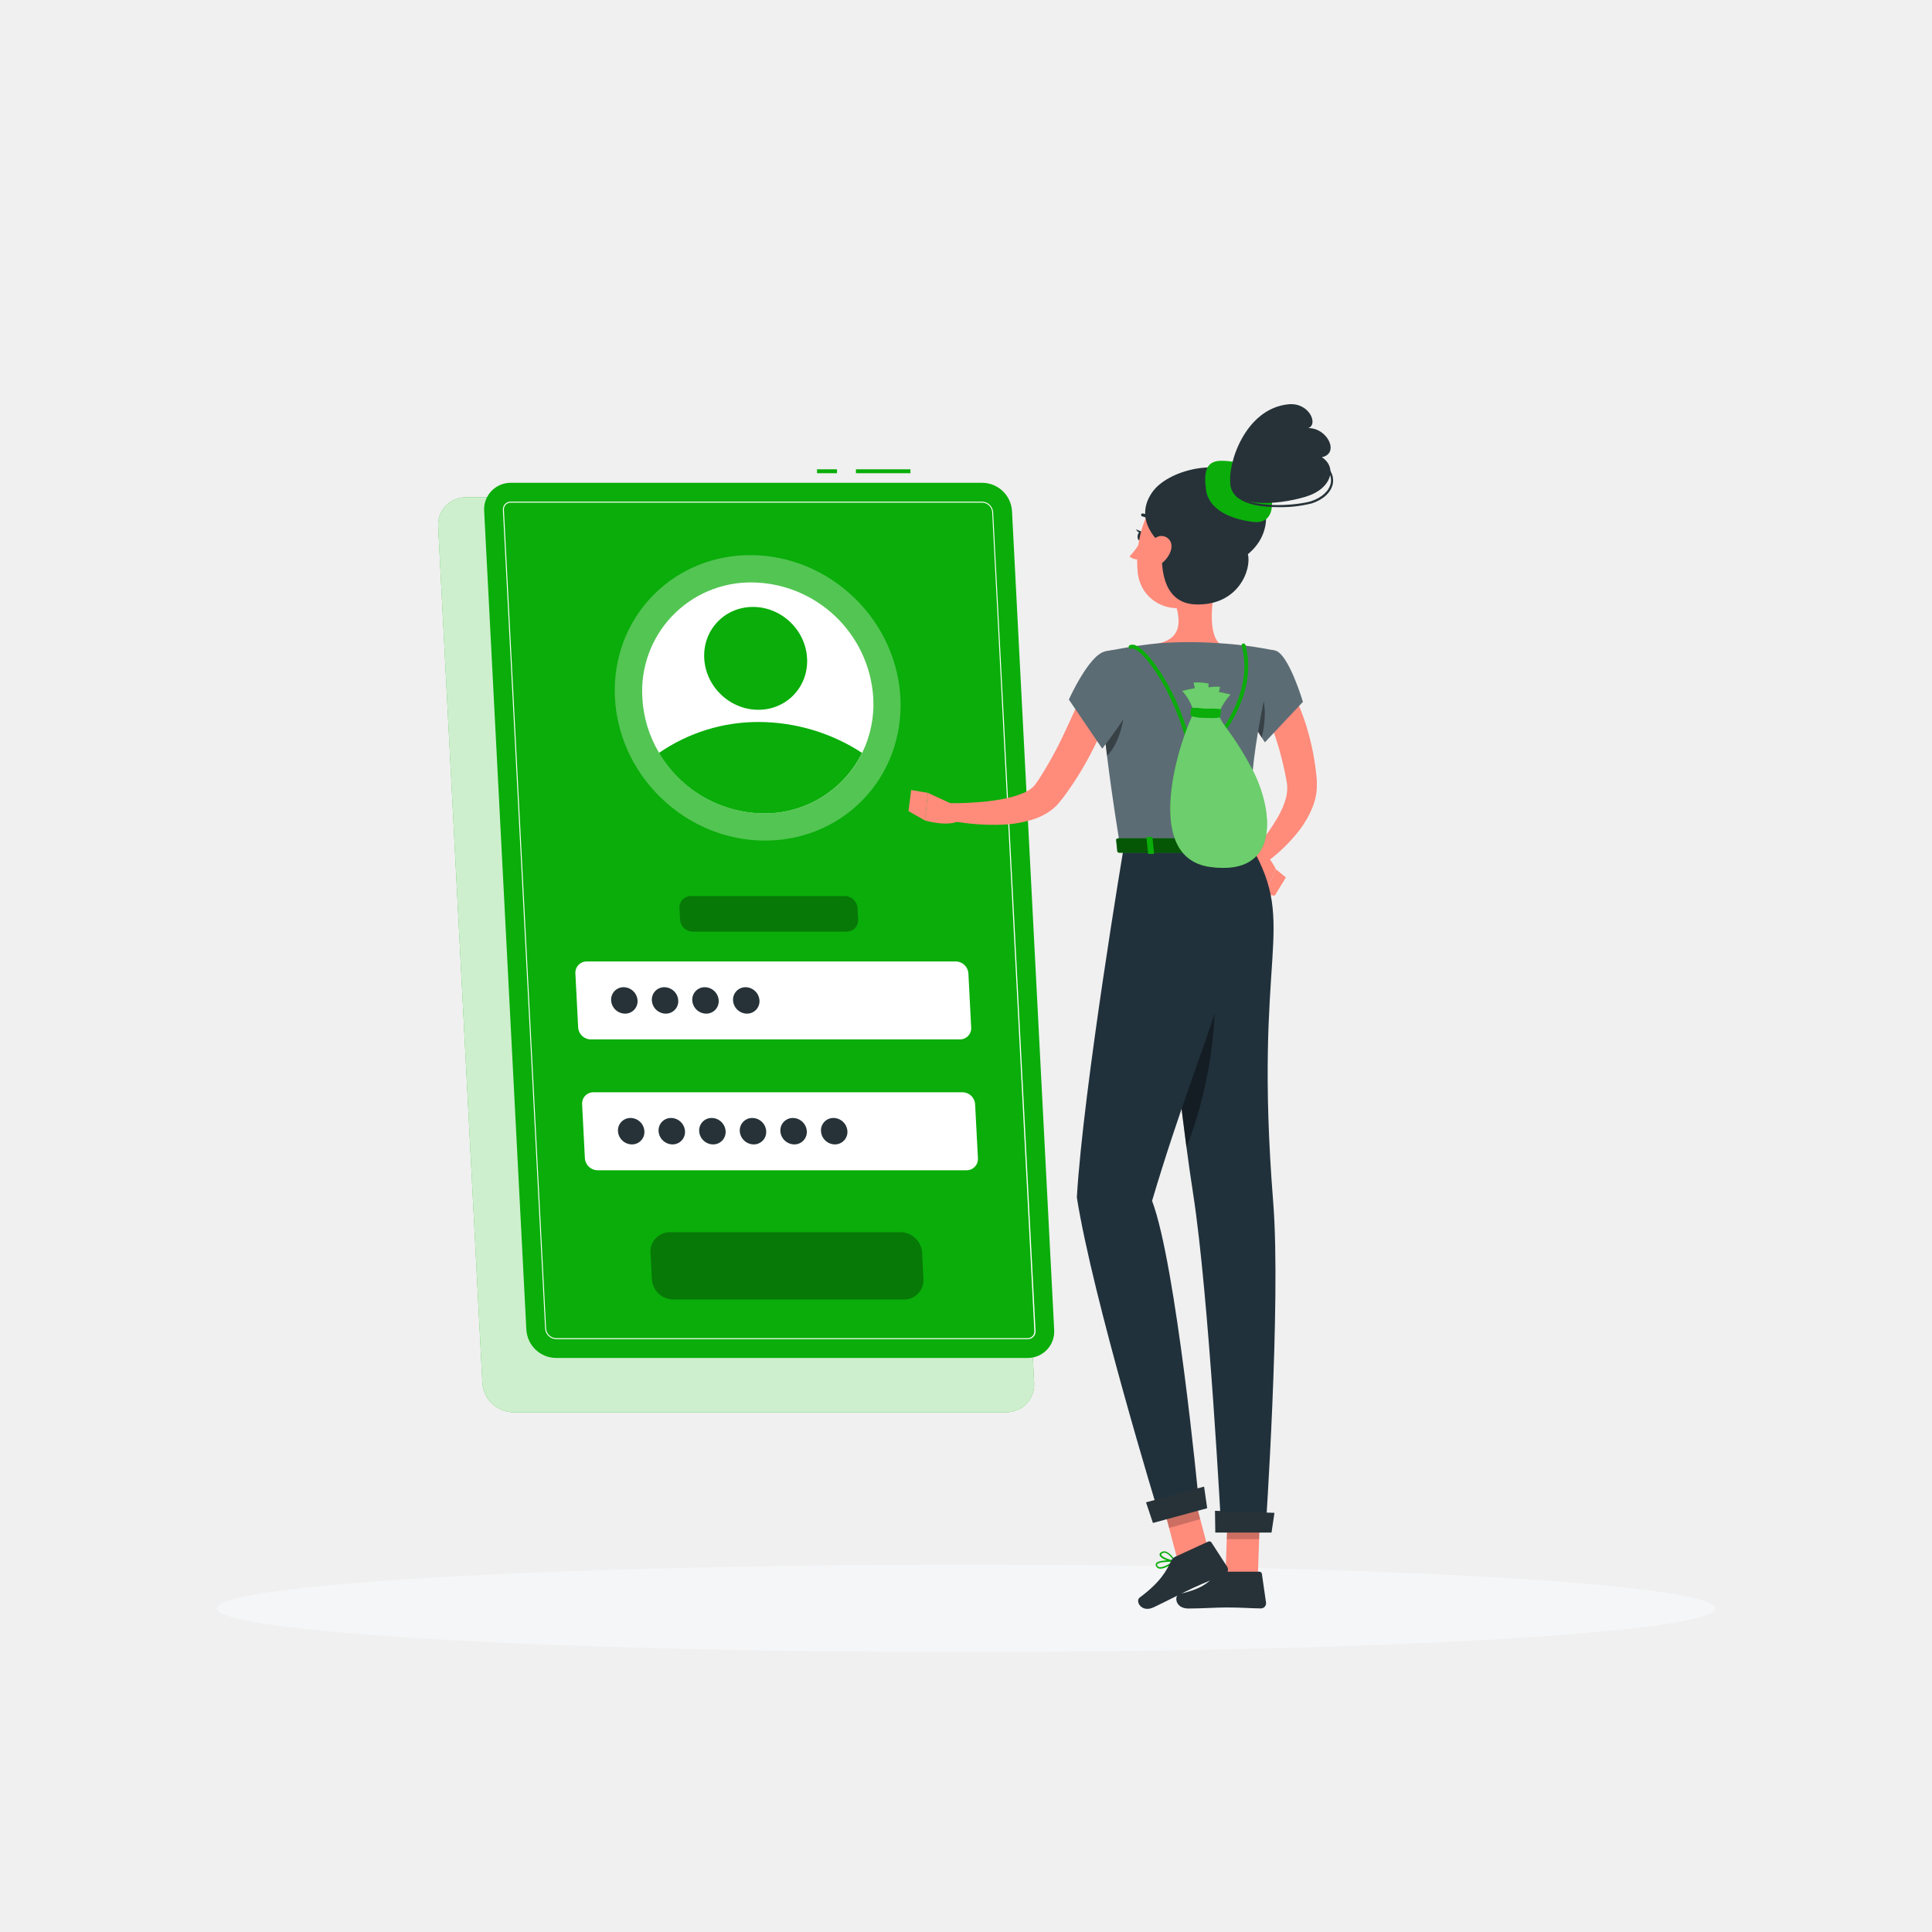
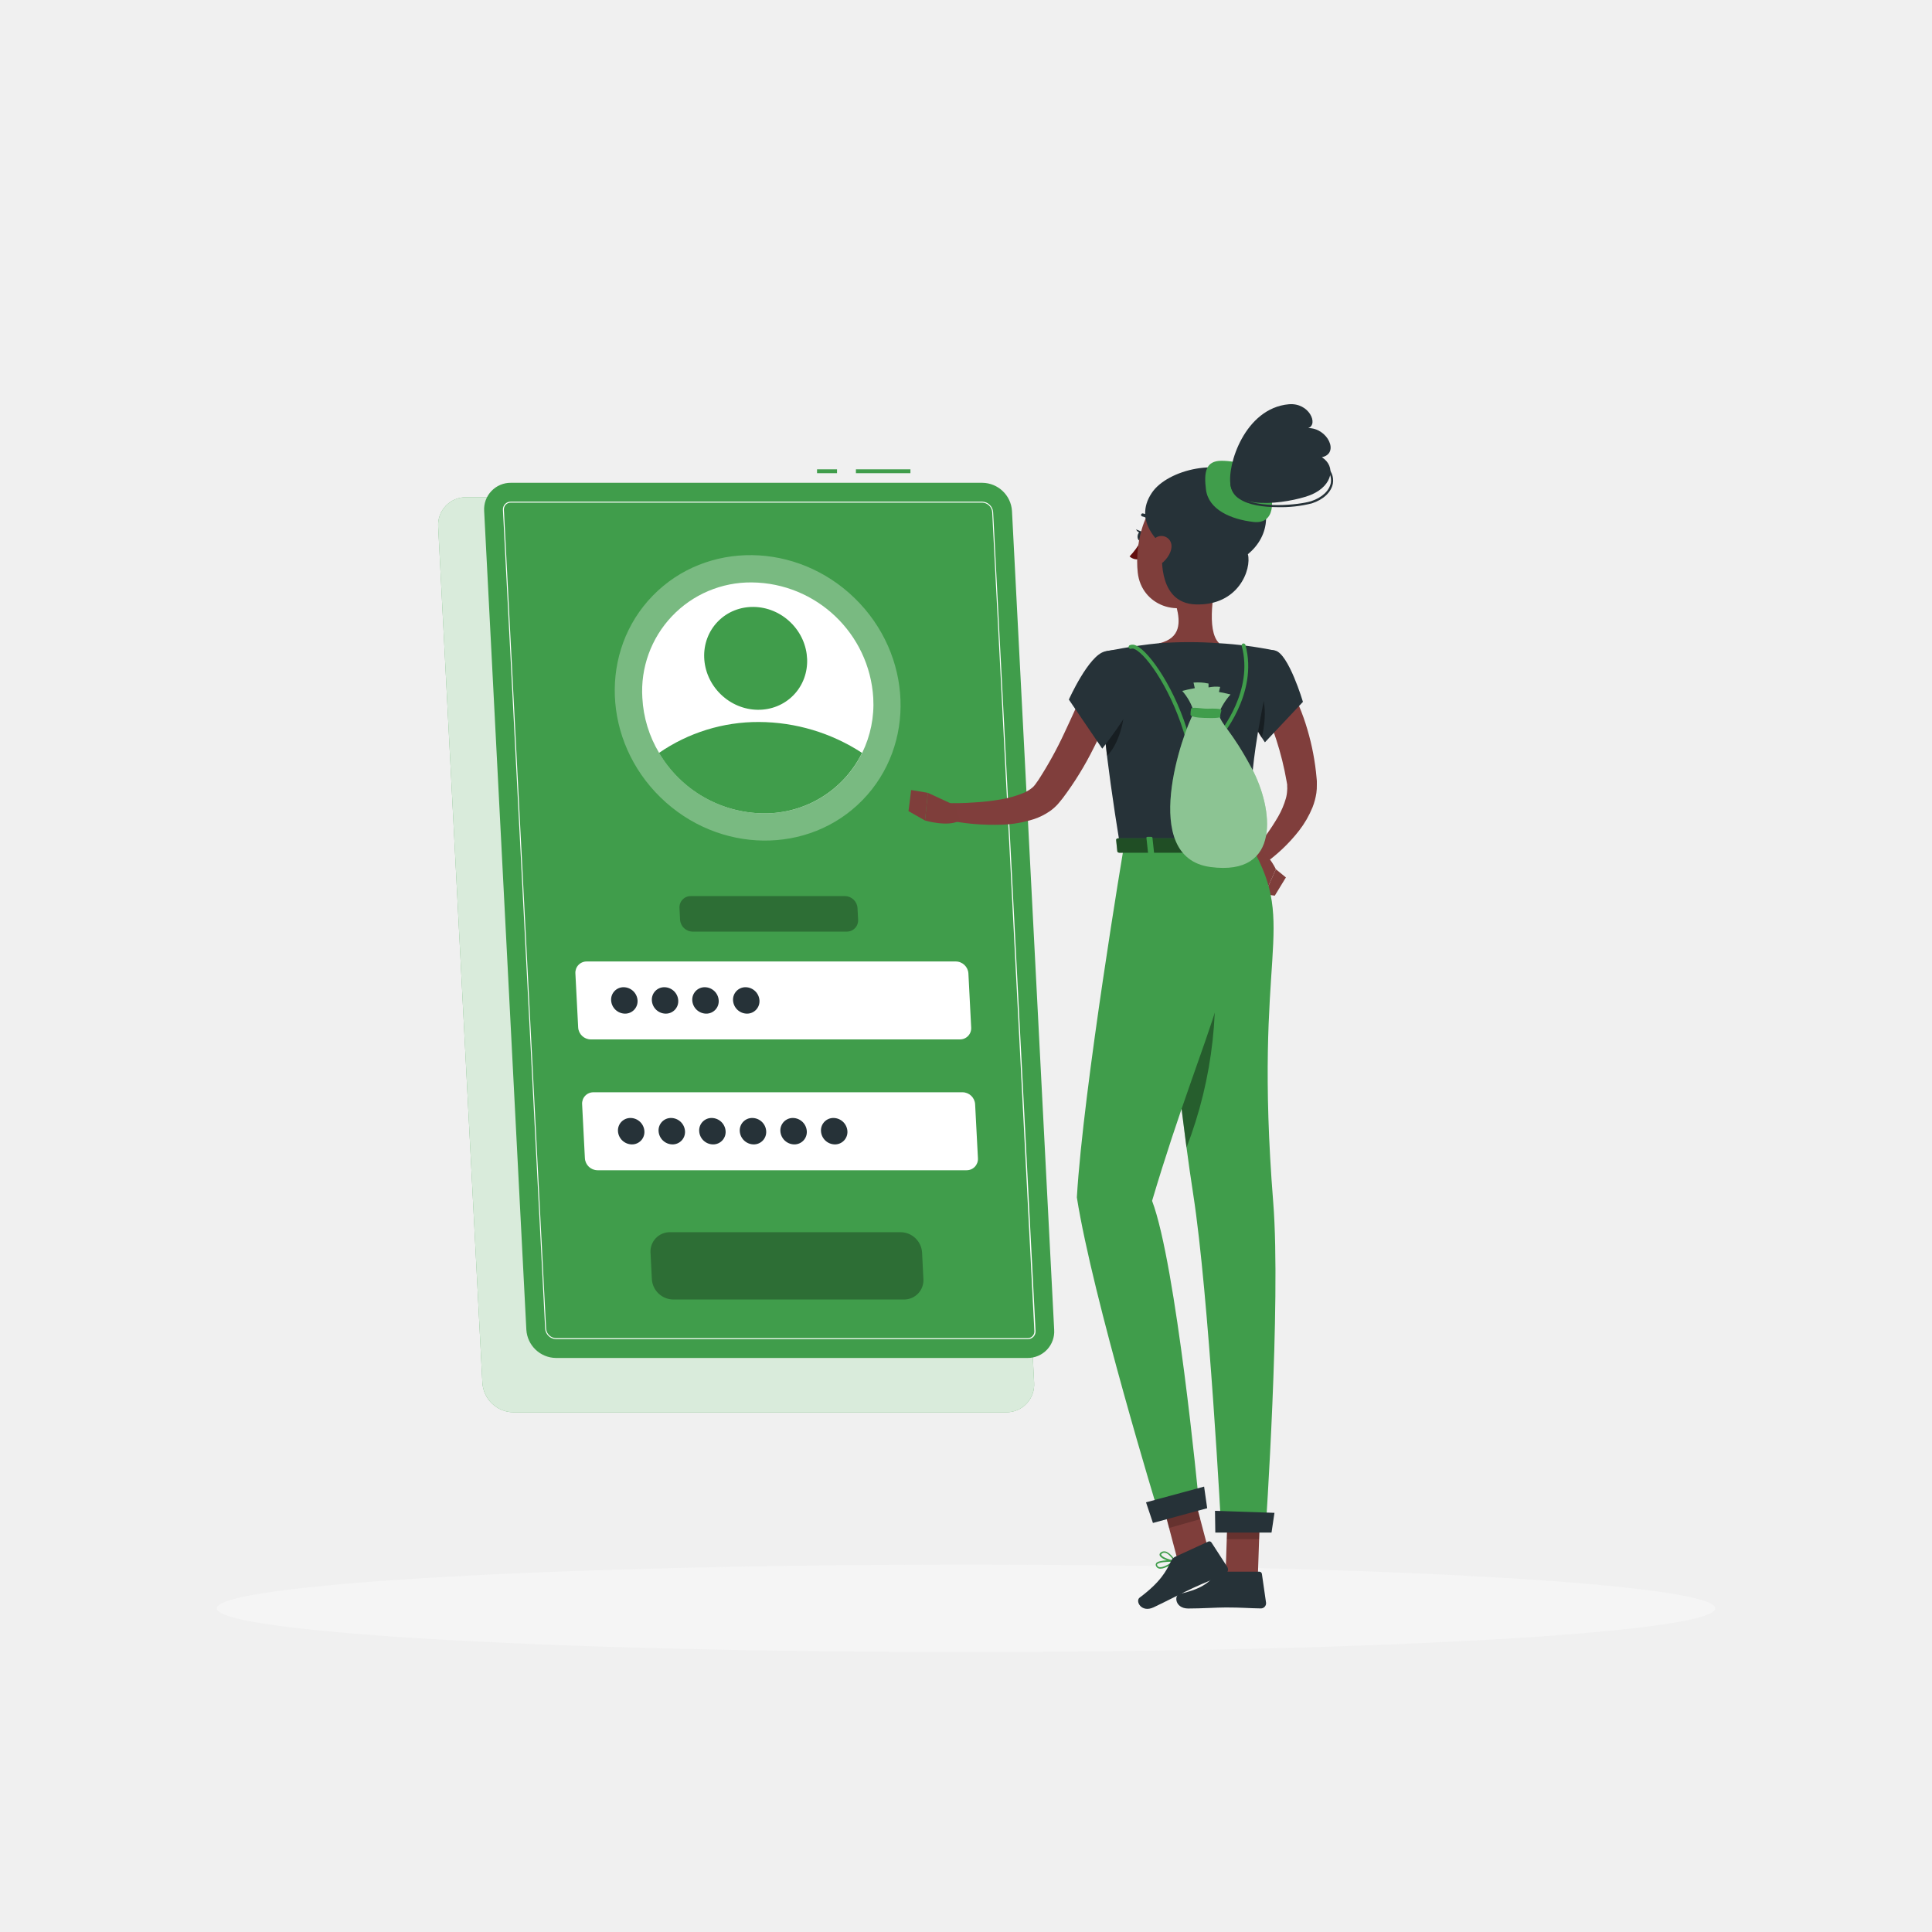
- <svg xmlns="http://www.w3.org/2000/svg" width="394" height="394" fill="none">
-   <path d="M197 336.917c84.381 0 152.785-3.993 152.785-8.92 0-4.926-68.404-8.92-152.785-8.92s-152.785 3.994-152.785 8.92c0 4.927 68.404 8.92 152.785 8.92z" fill="#F4F6F8" />
-   <path d="M205.203 288.014H104.678a6.406 6.406 0 01-6.304-6.02l-9.015-174.582a5.645 5.645 0 011.54-4.252 5.657 5.657 0 014.165-1.76H195.59a6.398 6.398 0 016.304 6.012l8.999 174.582a5.647 5.647 0 01-1.535 4.248 5.65 5.65 0 01-4.155 1.772z" fill="#0AAD0A" />
-   <path opacity=".8" d="M205.203 288.014H104.678a6.406 6.406 0 01-6.304-6.02l-9.015-174.582a5.645 5.645 0 011.54-4.252 5.657 5.657 0 014.165-1.76H195.59a6.398 6.398 0 016.304 6.012l8.999 174.582a5.647 5.647 0 01-1.535 4.248 5.65 5.65 0 01-4.155 1.772z" fill="#fff" />
-   <path d="M185.669 95.71h-11.118v.789h11.118v-.788zm-14.974 0h-4.074v.789h4.074v-.788zm38.836 181.225h-96.136a6.12 6.12 0 01-6.052-5.745l-8.605-166.977a5.404 5.404 0 015.461-5.752h96.136a6.12 6.12 0 016.044 5.752l8.604 166.977a5.404 5.404 0 01-1.471 4.064 5.398 5.398 0 01-3.981 1.681z" fill="#0AAD0A" />
-   <path d="M209.528 273.097h-96.136a2.3 2.3 0 01-2.215-2.112l-8.612-166.969a1.57 1.57 0 011.623-1.71h96.136a2.302 2.302 0 012.206 2.112l8.653 166.969a1.573 1.573 0 01-1.616 1.71h-.039zm-105.34-170.594a1.405 1.405 0 00-1.056.426 1.446 1.446 0 00-.37 1.079l8.605 166.969a2.102 2.102 0 002.017 1.923h96.136a1.373 1.373 0 001.048-.425 1.392 1.392 0 00.37-1.08l-8.597-166.969a2.092 2.092 0 00-2.009-1.923h-96.144z" fill="#fff" />
-   <path opacity=".3" d="M175.904 163.16c10.935-11.221 10.223-29.649-1.59-41.16-11.813-11.512-30.253-11.747-41.187-.527-10.935 11.221-10.223 29.649 1.59 41.16 11.813 11.512 30.253 11.747 41.187.527z" fill="#fff" />
-   <path d="M178.089 142.321a22.622 22.622 0 01-2.261 11.221 22.119 22.119 0 01-20.071 12.332 25.017 25.017 0 01-21.339-12.332 24.256 24.256 0 01-3.42-11.221 22.129 22.129 0 016.03-16.645 22.142 22.142 0 0116.302-6.901 25.066 25.066 0 0124.759 23.546z" fill="#fff" />
-   <path d="M175.804 153.542a22.124 22.124 0 01-20.07 12.332 25.024 25.024 0 01-21.339-12.332 35.579 35.579 0 0120.377-6.304 38.719 38.719 0 0121.032 6.304zm-13.991-11.769c3.939-4.042 3.681-10.683-.576-14.832-4.258-4.149-10.903-4.235-14.842-.193-3.94 4.043-3.682 10.683.576 14.832 4.257 4.149 10.902 4.236 14.842.193z" fill="#0AAD0A" />
-   <path d="M195.746 211.972h-75.277a2.593 2.593 0 01-2.561-2.435l-.568-11.032a2.29 2.29 0 011.393-2.248c.29-.122.602-.183.916-.179h75.278a2.596 2.596 0 012.561 2.427l.567 11.032a2.277 2.277 0 01-.622 1.722 2.282 2.282 0 01-1.687.713z" fill="#fff" />
-   <path opacity=".3" d="M172.7 189.987h-31.442a2.592 2.592 0 01-2.568-2.443l-.119-2.364a2.297 2.297 0 01.622-1.722 2.291 2.291 0 011.687-.713h31.433a2.593 2.593 0 012.561 2.435l.127 2.364a2.306 2.306 0 01-1.387 2.255 2.3 2.3 0 01-.914.188zm11.694 75.025h-47.099a4.424 4.424 0 01-4.358-4.145l-.275-5.437a3.93 3.93 0 011.079-2.919 3.947 3.947 0 012.861-1.226h47.083a4.42 4.42 0 014.357 4.145l.276 5.437a3.936 3.936 0 01-3.924 4.145z" fill="#000" />
-   <path d="M197.125 238.654H121.84a2.601 2.601 0 01-2.561-2.435l-.568-11.032a2.294 2.294 0 012.309-2.435h75.278a2.595 2.595 0 012.561 2.435l.575 11.032a2.3 2.3 0 01-2.309 2.435z" fill="#fff" />
-   <path d="M130.02 204.021a2.52 2.52 0 01-.148 1.025 2.525 2.525 0 01-1.396 1.47 2.538 2.538 0 01-1.017.2 2.87 2.87 0 01-2.829-2.695 2.545 2.545 0 01.688-1.905 2.534 2.534 0 011.866-.79 2.878 2.878 0 012.836 2.695zm8.297 0a2.518 2.518 0 01-.688 1.905 2.525 2.525 0 01-1.865.79 2.862 2.862 0 01-2.829-2.695 2.528 2.528 0 012.553-2.695 2.865 2.865 0 011.947.789c.525.501.84 1.182.882 1.906zm8.25 0a2.535 2.535 0 01-.688 1.905 2.534 2.534 0 01-1.865.79 2.874 2.874 0 01-2.837-2.695 2.54 2.54 0 012.561-2.695 2.871 2.871 0 012.829 2.695zm8.316 0a2.524 2.524 0 01-.69 1.903 2.543 2.543 0 01-1.863.792 2.877 2.877 0 01-2.837-2.695 2.542 2.542 0 012.553-2.695 2.878 2.878 0 012.837 2.695zm-23.469 26.666a2.527 2.527 0 01-2.553 2.695 2.878 2.878 0 01-2.837-2.695 2.542 2.542 0 012.561-2.695 2.863 2.863 0 012.829 2.695zm8.282 0a2.524 2.524 0 01-.69 1.903 2.543 2.543 0 01-1.863.792 2.876 2.876 0 01-2.837-2.695 2.528 2.528 0 012.553-2.695 2.878 2.878 0 012.837 2.695zm8.281 0a2.52 2.52 0 01-.148 1.025 2.525 2.525 0 01-1.396 1.47 2.538 2.538 0 01-1.017.2 2.862 2.862 0 01-2.829-2.695 2.545 2.545 0 01.688-1.905 2.534 2.534 0 011.866-.79 2.878 2.878 0 012.836 2.695zm8.277 0a2.52 2.52 0 01-1.538 2.495 2.525 2.525 0 01-1.015.2 2.876 2.876 0 01-2.837-2.695 2.554 2.554 0 01.693-1.906 2.55 2.55 0 011.868-.789 2.865 2.865 0 011.947.789c.525.501.84 1.182.882 1.906zm8.281 0a2.527 2.527 0 01-2.553 2.695 2.878 2.878 0 01-2.836-2.695 2.524 2.524 0 01.69-1.903 2.535 2.535 0 011.863-.792 2.878 2.878 0 012.836 2.695zm8.282 0a2.54 2.54 0 01-2.561 2.695 2.869 2.869 0 01-2.829-2.695 2.528 2.528 0 012.553-2.695 2.879 2.879 0 012.837 2.695z" fill="#263238" />
-   <path d="M262.404 139.177c.197.299.299.457.425.669l.355.584c.228.394.433.787.63 1.174.394.788.788 1.576 1.103 2.364a43.34 43.34 0 011.702 4.799 50.234 50.234 0 011.876 9.881l.055.623c.007.126.007.252 0 .378v.417c.013.548-.019 1.097-.095 1.64a13.479 13.479 0 01-.788 2.939 20.351 20.351 0 01-2.726 4.728 33.828 33.828 0 01-7.336 6.942l-2.175-2.545a45.2 45.2 0 005.232-7.242 16.549 16.549 0 001.576-3.719 7.52 7.52 0 00.26-1.687 3.73 3.73 0 000-.732v-.166a1.02 1.02 0 000-.221l-.094-.551a62.519 62.519 0 00-2.144-8.668c-.457-1.411-1.016-2.774-1.576-4.106a30.112 30.112 0 00-.906-1.954l-.489-.93-.244-.433-.205-.347 5.564-3.837z" fill="#FF8B7B" />
-   <path d="M255.074 176.331l2.853 6.028 2.261-5.098s-2.009-4.413-4.728-4.003l-.386 3.073z" fill="#FF8B7B" />
-   <path d="M259.967 182.658l2.269-3.719-2.049-1.678-2.261 5.098 2.041.299z" fill="#FF8B7B" />
-   <path d="M247.138 321.677a8.074 8.074 0 001.75-.236.177.177 0 00.076-.047.183.183 0 00.042-.079.158.158 0 00-.071-.158c-.228-.149-2.23-1.442-3.002-1.095a.537.537 0 00-.307.441.891.891 0 00.26.788c.357.276.802.413 1.252.386zm1.301-.465c-1.143.237-2.01.197-2.364-.11a.606.606 0 01-.166-.559c0-.134.079-.174.134-.197.426-.189 1.584.37 2.396.866z" fill="#0AAD0A" />
-   <path d="M248.848 321.441h.079a.184.184 0 00.057-.061.179.179 0 00.022-.081c0-.079 0-1.978-.725-2.616a.819.819 0 00-.662-.205.545.545 0 00-.528.433c-.15.749 1.048 2.167 1.678 2.53h.079zm-1.127-2.671a.476.476 0 01.347.134c.416.612.631 1.339.615 2.08-.631-.504-1.379-1.576-1.285-2.025 0-.071.055-.166.252-.189h.071zm-8.019-.308a.164.164 0 00.034-.08.158.158 0 00-.01-.086.167.167 0 00-.054-.069.166.166 0 00-.081-.033c-.323 0-3.152-.134-3.798.56v.047a.494.494 0 00-.071.489.875.875 0 00.575.575c.915.284 2.53-.749 3.412-1.387l-.007-.016zm-3.672.497c.354-.379 1.914-.481 3.081-.465-1.222.835-2.238 1.229-2.75 1.071a.562.562 0 01-.379-.378.213.213 0 010-.197l.048-.031z" fill="#0AAD0A" />
-   <path d="M239.702 318.462a.176.176 0 000-.157c-.04-.063-.922-1.576-1.962-1.891a1.14 1.14 0 00-.899.11c-.378.22-.402.481-.354.646.205.733 2.214 1.379 3.081 1.371a.15.15 0 00.077-.022.149.149 0 00.057-.057zm-2.829-1.576a.682.682 0 01.15-.11.783.783 0 01.661-.087c.686.182 1.324 1.064 1.616 1.498-.938-.103-2.364-.678-2.482-1.119a.18.18 0 01.055-.19v.008z" fill="#0AAD0A" />
-   <path d="M248.375 116.096c-.788 3.94-2.49 12.458.244 15.074 0 0-1.072 3.94-8.345 3.94-8.006 0-3.822-3.94-3.822-3.94 4.366-1.04 4.255-4.286 3.491-7.328l8.432-7.746z" fill="#FF8B7B" />
-   <path d="M235.045 106.861a.43.43 0 00.134 0 .32.32 0 00.16-.183.323.323 0 00-.018-.243 3.1 3.1 0 00-2.269-1.733.321.321 0 00-.347.275.313.313 0 00.067.23.312.312 0 00.209.117 2.47 2.47 0 011.781 1.395.313.313 0 00.283.142z" fill="#263238" />
-   <path d="M232.656 110.32a14.365 14.365 0 01-2.301 3.152 2.297 2.297 0 001.837.583l.464-3.735z" fill="#FF8B7B" />
-   <path d="M233.248 109.43c-.064.528-.402.922-.741.882-.339-.039-.575-.504-.512-1.032.063-.528.401-.922.788-.883.386.04.52.505.465 1.033z" fill="#263238" />
-   <path d="M232.885 108.445l-1.213-.489s.512 1.04 1.213.489z" fill="#263238" />
-   <path d="M246.659 316.965l-6.43 1.497-3.909-14.783 6.43-1.497 3.909 14.783zm9.866 4.318h-6.595l.512-15.279h6.603l-.52 15.279z" fill="#FF8B7B" />
-   <path d="M249.4 320.519h7.415a.528.528 0 01.528.457l.843 5.863a1.058 1.058 0 01-.622 1.084c-.137.06-.284.091-.434.09-2.584-.039-3.829-.197-7.092-.197-2.009 0-4.94.213-7.706.213s-2.924-2.743-1.765-2.987c5.169-1.119 5.988-2.648 7.73-4.113a1.71 1.71 0 011.103-.41z" fill="#263238" />
-   <path d="M239.661 317.477l6.738-3.097a.52.52 0 01.662.19l3.222 4.98a1.051 1.051 0 01.098.857 1.053 1.053 0 01-.217.384 1.053 1.053 0 01-.353.264c-2.364 1.04-3.562 1.426-6.525 2.789-1.82.836-5.516 2.758-8.022 3.94-2.506 1.182-3.798-1.268-2.852-1.978 4.231-3.152 5.445-5.413 6.414-7.47.164-.379.461-.684.835-.859z" fill="#263238" />
-   <path opacity=".2" d="M236.32 303.679l2.096 7.928 6.352-1.805-2.01-7.62-6.438 1.497zm20.723 2.325h-6.603l-.26 7.88h6.603l.26-7.88z" fill="#000" />
-   <path d="M260.04 132.668c2.742.606 5.673 10.464 5.673 10.464l-7.753 8.251s-6.438-9.267-5.122-12.671c1.331-3.554 3.932-6.753 7.202-6.044z" fill="#5C6C75" />
-   <path opacity=".4" d="M255.659 138.948c-1.387-1.269-2.325-.89-2.963.118-.63 2.932 3.105 9.07 4.61 11.395.693-2.774 1.489-8.621-1.647-11.513z" fill="#000" />
-   <path d="M225.296 132.865s-3.152 1.103 3.152 39.833h26.792c-.449-10.906-.465-17.635 4.728-40.03a79.071 79.071 0 00-11.387-1.498 84.895 84.895 0 00-12.167 0c-5.192.481-11.118 1.695-11.118 1.695z" fill="#5C6C75" />
-   <path opacity=".4" d="M225.051 147.726c.173 1.884.402 4.003.701 6.399 2.199-1.978 3.995-7.604 3.333-10.882a19.357 19.357 0 00-4.034 4.483z" fill="#000" />
-   <path d="M227.92 141.84a116.716 116.716 0 01-4.878 10.677 65.516 65.516 0 01-6.304 10.244l-.504.623-.252.307c-.087.103-.158.197-.292.339a9.813 9.813 0 01-1.576 1.387 12.806 12.806 0 01-3.294 1.639 24.045 24.045 0 01-6.304 1.119 46.787 46.787 0 01-11.946-1.064l.434-3.309c1.812 0 3.711 0 5.516-.15a44.386 44.386 0 005.405-.599 21.293 21.293 0 004.839-1.355 7.25 7.25 0 001.741-1.056c.202-.169.384-.359.544-.568l.158-.212.181-.26.37-.521a78.139 78.139 0 005.272-9.542 277.682 277.682 0 004.594-10.244l6.296 2.545z" fill="#FF8B7B" />
-   <path d="M225.297 132.865c-3.286.788-7.32 9.802-7.32 9.802l6.808 10.008s9.07-11.418 7.99-14.901c-1.103-3.633-3.467-5.886-7.478-4.909z" fill="#5C6C75" />
-   <path d="M194.893 164.306l-5.681-2.624-.567 5.65s4.728 1.395 7.092 0l-.844-3.026z" fill="#FF8B7B" />
-   <path d="M185.817 161.115l-.544 4.302 3.373 1.915.567-5.65-3.396-.567zm65.411-51.299c-1.206 6.438-1.576 9.196-5.264 12.119-5.516 4.397-13.199 1.513-13.94-5.153-.678-6.005 1.403-15.524 8.077-17.336a8.928 8.928 0 0111.127 10.37z" fill="#FF8B7B" />
-   <path d="M237.083 111.171c-.37 3.286-.512 11.82 6.706 12.088 8.833.323 11.481-7.226 10.693-10.244 4.602-3.743 5.264-10.181.095-15.106-5.17-4.925-16.548-2.175-19.7 2.624-3.996 5.949 2.206 10.638 2.206 10.638z" fill="#263238" />
-   <path d="M245.933 99.824c-.425-3.467-.094-5.855 3.152-5.855 3.247 0 7.675 1.174 9.299 4.492 1.623 3.317 1.757 8.51-2.774 7.982-4.531-.528-9.165-2.474-9.677-6.62z" fill="#0AAD0A" />
-   <path d="M250.963 98.989c-.788-4.13 2.907-15.76 11.883-16.548 4.16-.355 6.083 4.12 3.94 4.861 3.94-.047 6.461 5.162 2.789 5.942 2.9 1.86 2.183 5.674-1.954 7.549-3.081 1.418-15.594 3.916-16.658-1.804z" fill="#263238" />
-   <path d="M260.551 103.425c-2.891 0-5.91-.425-7.785-1.678a3.865 3.865 0 01-1.852-2.995.205.205 0 01.259-.206.192.192 0 01.117.099c.011.024.017.05.018.076a3.518 3.518 0 001.679 2.703c3.569 2.364 11.82 1.576 14.389.788 2.222-.725 3.727-2.136 4.026-3.76a3.259 3.259 0 00-1.316-3.151.182.182 0 01-.059-.138.183.183 0 01.059-.138.199.199 0 01.276 0 3.67 3.67 0 011.458 3.57c-.323 1.773-1.923 3.286-4.287 4.058-2.281.575-4.63.835-6.982.772z" fill="#263238" />
-   <path d="M235.076 110.32a4.846 4.846 0 00-.843 3.554c.26 1.655 1.867 1.765 3.034.709 1.166-1.056 2.182-2.963 1.323-4.334a2.062 2.062 0 00-2.778-.663c-.304.178-.557.43-.736.734z" fill="#FF8B7B" />
-   <path d="M235.523 172.698s3.83 45.302 7.809 70.833c3.208 20.622 5.745 68.824 5.745 68.824h8.999s3.199-46.76 1.576-67.153c-4.121-51.614 5.075-55.822-4.389-72.496l-19.74-.008z" fill="#21313C" />
-   <path opacity=".4" d="M246.854 189.821a43.975 43.975 0 00-8.502 12.829c1.048 10.181 2.293 21.481 3.616 31.378a86.972 86.972 0 004.886-44.207z" fill="#000" />
-   <path d="M229.227 172.414s-8.313 49.479-9.622 71.779c3.263 20.622 16.611 64.214 16.611 64.214l8.188-2.97s-4.531-47.532-9.456-60.542c11.087-37.328 19.235-46.768 16.863-72.197-5.681 0-22.584-.284-22.584-.284z" fill="#21313C" />
-   <path d="M235.121 310.582l11.064-3.002-.63-4.413-11.844 3.207 1.41 4.208zm12.719 1.955h11.466l.599-4.019-12.128-.41.063 4.429z" fill="#263238" />
-   <path d="M255.658 171.122l1.206 2.403c.094.19-.126.379-.434.379h-28.115c-.237 0-.442-.118-.457-.276l-.245-2.364c0-.166.197-.307.457-.307h27.147a.497.497 0 01.441.165z" fill="#0AAD0A" />
-   <path opacity=".5" d="M255.658 171.122l1.206 2.403c.094.19-.126.379-.434.379h-28.115c-.237 0-.442-.118-.457-.276l-.245-2.364c0-.166.197-.307.457-.307h27.147a.497.497 0 01.441.165z" fill="#000" />
-   <path d="M252.01 174.148h.725c.149 0 .26-.079.252-.165l-.347-3.152c0-.095-.134-.166-.276-.166h-.733c-.141 0-.252.071-.244.166l.339 3.152c.016.102.142.165.284.165zm-9.756-22.947a.407.407 0 01-.386-.291c-2.569-9.503-7.88-17.336-10.456-18.518a.896.896 0 00-.67-.11.396.396 0 01-.548-.5.397.397 0 01.225-.218 1.576 1.576 0 011.324.111c2.726 1.292 8.116 9.015 10.811 18.731 1.93 0 4.909-.26 5.634-.324.898-1.071 7.502-9.329 5.035-18.368a.373.373 0 01.037-.298.375.375 0 01.239-.182.393.393 0 01.481.275c2.75 10.055-5.225 19.125-5.311 19.212a.364.364 0 01-.252.134c-.04 0-3.972.346-6.163.346z" fill="#0AAD0A" />
-   <path d="M255.312 156.765c-4.294-8.046-6.051-8.613-6.816-11.198a13.407 13.407 0 012.443-3.94c-.52-.149-1.639-.37-2.364-.504.079-.355.166-.701.244-1.04a7.537 7.537 0 00-2.364.11v-.788a10.24 10.24 0 00-3.049-.197c.089.373.176.751.26 1.135-.788.15-1.986.394-2.561.559a11.34 11.34 0 012.403 4.389c-2.316 3.98-11.315 29.558 3.326 31.52 14.641 1.963 12.765-11.993 8.478-20.046z" fill="#0AAD0A" />
-   <path opacity=".4" d="M255.312 156.765c-4.294-8.046-6.051-8.613-6.816-11.198a13.407 13.407 0 012.443-3.94c-.52-.149-1.639-.37-2.364-.504.079-.355.166-.701.244-1.04a7.537 7.537 0 00-2.364.11v-.788a10.24 10.24 0 00-3.049-.197c.089.373.176.751.26 1.135-.788.15-1.986.394-2.561.559a11.34 11.34 0 012.403 4.389c-2.316 3.98-11.315 29.558 3.326 31.52 14.641 1.963 12.765-11.993 8.478-20.046z" fill="#fff" />
-   <path d="M242.91 144.527a4.951 4.951 0 00-.119 1.237c0 .292.788.489 1.663.576.875.086 4.547.228 4.429-.182-.119-.41.181-.969.197-1.316.015-.346-1.458-.362-2.695-.315-1.238.047-3.231-.441-3.475 0zm-8.522 29.621h.725c.142 0 .252-.079.245-.165l-.339-3.152c0-.095-.134-.166-.284-.166h-.701c-.142 0-.252.071-.245.166l.339 3.152c-.015.102.111.165.26.165z" fill="#0AAD0A" />
+ <svg xmlns="http://www.w3.org/2000/svg" viewBox="0 0 500 500">
+   <g id="freepik--Shadow--inject-56">
+     <ellipse id="freepik--path--inject-56" cx="250" cy="416.24" rx="193.89" ry="11.32" style="fill:#f5f5f5" />
+   </g>
+   <g id="freepik--Login--inject-56">
+     <path d="M260.41,365.5H132.84a8.13,8.13,0,0,1-8-7.64L113.4,136.31a7.17,7.17,0,0,1,7.24-7.63H248.21a8.12,8.12,0,0,1,8,7.63l11.42,221.55A7.18,7.18,0,0,1,260.41,365.5Z" style="fill:#409D4B" />
+     <path d="M260.41,365.5H132.84a8.13,8.13,0,0,1-8-7.64L113.4,136.31a7.17,7.17,0,0,1,7.24-7.63H248.21a8.12,8.12,0,0,1,8,7.63l11.42,221.55A7.18,7.18,0,0,1,260.41,365.5Z" style="fill:#fff;opacity:0.8" />
+     <rect x="221.51" y="121.46" width="14.11" height="1" style="fill:#409D4B" />
+     <rect x="211.45" y="121.46" width="5.17" height="1" style="fill:#409D4B" />
+     <path d="M265.9,351.44h-122a7.77,7.77,0,0,1-7.68-7.29l-10.92-211.9a6.86,6.86,0,0,1,6.93-7.3h122a7.77,7.77,0,0,1,7.67,7.3l10.92,211.9A6.85,6.85,0,0,1,265.9,351.44Z" style="fill:#409D4B" />
+     <path d="M265.9,346.57h-122a2.92,2.92,0,0,1-2.81-2.68L130.16,132a2,2,0,0,1,.54-1.55,2,2,0,0,1,1.52-.62h122a2.92,2.92,0,0,1,2.8,2.68L268,344.4a2,2,0,0,1-2.05,2.17ZM132.22,130.08a1.79,1.79,0,0,0-1.34.54,1.84,1.84,0,0,0-.47,1.37l10.92,211.89a2.67,2.67,0,0,0,2.56,2.44h122a1.74,1.74,0,0,0,1.33-.54,1.76,1.76,0,0,0,.47-1.37L256.78,132.52a2.66,2.66,0,0,0-2.55-2.44Z" style="fill:#fff" />
+     <ellipse cx="196.09" cy="180.61" rx="36" ry="37.9" transform="translate(-70.12 194.99) rotate(-45.74)" style="fill:#fff;opacity:0.3" />
+     <path d="M226,180.61a28.71,28.71,0,0,1-2.87,14.24,28.07,28.07,0,0,1-25.47,15.65,31.75,31.75,0,0,1-27.08-15.65,30.78,30.78,0,0,1-4.34-14.24,28.09,28.09,0,0,1,28.34-29.88A31.81,31.81,0,0,1,226,180.61Z" style="fill:#fff" />
+     <path d="M223.1,194.85a28.07,28.07,0,0,1-25.47,15.65,31.75,31.75,0,0,1-27.08-15.65,45.16,45.16,0,0,1,25.86-8A49.14,49.14,0,0,1,223.1,194.85Z" style="fill:#409D4B" />
+     <ellipse cx="195.56" cy="170.39" rx="12.97" ry="13.66" transform="translate(-62.95 191.52) rotate(-45.74)" style="fill:#409D4B" />
+     <path d="M248.41,269H152.88a3.29,3.29,0,0,1-3.25-3.09l-.72-14a2.9,2.9,0,0,1,2.93-3.08h95.53a3.29,3.29,0,0,1,3.25,3.08l.72,14A2.9,2.9,0,0,1,248.41,269Z" style="fill:#fff" />
+     <path d="M219.16,241.1h-39.9A3.29,3.29,0,0,1,176,238l-.15-3a2.9,2.9,0,0,1,2.93-3.09h39.89a3.29,3.29,0,0,1,3.25,3.09l.16,3A2.92,2.92,0,0,1,219.16,241.1Z" style="opacity:0.3" />
+     <path d="M234,336.31H174.23a5.61,5.61,0,0,1-5.53-5.26l-.35-6.9a5,5,0,0,1,5-5.26H233.1a5.61,5.61,0,0,1,5.53,5.26l.35,6.9A5,5,0,0,1,234,336.31Z" style="opacity:0.3" />
+     <path d="M250.16,302.86H154.62a3.3,3.3,0,0,1-3.25-3.09l-.72-14a2.91,2.91,0,0,1,2.93-3.09h95.53a3.29,3.29,0,0,1,3.25,3.09l.73,14A2.92,2.92,0,0,1,250.16,302.86Z" style="fill:#fff" />
+     <path d="M165,258.91a3.22,3.22,0,0,1-3.25,3.42,3.64,3.64,0,0,1-3.59-3.42,3.21,3.21,0,0,1,3.24-3.42A3.65,3.65,0,0,1,165,258.91Z" style="fill:#263238" />
+     <path d="M175.53,258.91a3.21,3.21,0,0,1-3.24,3.42,3.63,3.63,0,0,1-3.59-3.42,3.21,3.21,0,0,1,3.24-3.42A3.63,3.63,0,0,1,175.53,258.91Z" style="fill:#263238" />
+     <path d="M186,258.91a3.21,3.21,0,0,1-3.24,3.42,3.65,3.65,0,0,1-3.6-3.42,3.22,3.22,0,0,1,3.25-3.42A3.64,3.64,0,0,1,186,258.91Z" style="fill:#263238" />
+     <path d="M196.55,258.91a3.22,3.22,0,0,1-3.24,3.42,3.65,3.65,0,0,1-3.6-3.42,3.22,3.22,0,0,1,3.24-3.42A3.65,3.65,0,0,1,196.55,258.91Z" style="fill:#263238" />
+     <path d="M166.77,292.75a3.21,3.21,0,0,1-3.24,3.42,3.65,3.65,0,0,1-3.6-3.42,3.22,3.22,0,0,1,3.25-3.42A3.64,3.64,0,0,1,166.77,292.75Z" style="fill:#263238" />
+     <path d="M177.28,292.75a3.22,3.22,0,0,1-3.24,3.42,3.65,3.65,0,0,1-3.6-3.42,3.21,3.21,0,0,1,3.24-3.42A3.65,3.65,0,0,1,177.28,292.75Z" style="fill:#263238" />
+     <path d="M187.79,292.75a3.22,3.22,0,0,1-3.25,3.42,3.63,3.63,0,0,1-3.59-3.42,3.21,3.21,0,0,1,3.24-3.42A3.65,3.65,0,0,1,187.79,292.75Z" style="fill:#263238" />
+     <path d="M198.29,292.75a3.21,3.21,0,0,1-3.24,3.42,3.65,3.65,0,0,1-3.6-3.42,3.22,3.22,0,0,1,3.25-3.42A3.63,3.63,0,0,1,198.29,292.75Z" style="fill:#263238" />
+     <path d="M208.8,292.75a3.21,3.21,0,0,1-3.24,3.42,3.65,3.65,0,0,1-3.6-3.42,3.22,3.22,0,0,1,3.24-3.42A3.65,3.65,0,0,1,208.8,292.75Z" style="fill:#263238" />
+     <path d="M219.31,292.75a3.22,3.22,0,0,1-3.25,3.42,3.64,3.64,0,0,1-3.59-3.42,3.21,3.21,0,0,1,3.24-3.42A3.65,3.65,0,0,1,219.31,292.75Z" style="fill:#263238" />
+   </g>
+   <g id="freepik--Character--inject-56">
+     <path d="M333,176.62c.25.38.38.58.54.85l.45.74c.29.5.55,1,.8,1.49.5,1,1,2,1.4,3a55.2,55.2,0,0,1,2.16,6.09,63.77,63.77,0,0,1,2.38,12.54l.07.79a4.59,4.59,0,0,1,0,.48l0,.53a12.79,12.79,0,0,1-.12,2.08,17.14,17.14,0,0,1-1,3.73,25.81,25.81,0,0,1-3.46,6,42.89,42.89,0,0,1-9.31,8.81l-2.76-3.23a57.35,57.35,0,0,0,6.64-9.19,21,21,0,0,0,2-4.72,9.53,9.53,0,0,0,.33-2.14,4.69,4.69,0,0,0,0-.93l0-.21a1.3,1.3,0,0,0,0-.28l-.12-.7a79.26,79.26,0,0,0-2.72-11c-.58-1.79-1.29-3.52-2-5.21-.35-.85-.75-1.68-1.15-2.48l-.62-1.18-.31-.55-.26-.44Z" style="fill:#803e3c" />
+     <path d="M323.7,223.77l3.62,7.65,2.87-6.47s-2.55-5.6-6-5.08Z" style="fill:#7f3e3b" />
+     <polygon points="329.91 231.8 332.79 227.08 330.19 224.95 327.32 231.42 329.91 231.8" style="fill:#7f3e3b" />
+     <path d="M313.63,408.22a10.27,10.27,0,0,0,2.22-.3.22.22,0,0,0,.15-.16.2.2,0,0,0-.09-.2c-.29-.19-2.83-1.83-3.81-1.39a.68.68,0,0,0-.39.56,1.13,1.13,0,0,0,.33,1A2.37,2.37,0,0,0,313.63,408.22Zm1.65-.59c-1.45.3-2.55.25-3-.14a.77.77,0,0,1-.21-.71c0-.17.1-.22.17-.25C312.78,406.29,314.25,407,315.28,407.63Z" style="fill:#409D4B" />
+     <path d="M315.8,407.92l.1,0a.22.22,0,0,0,.1-.18c0-.1,0-2.51-.92-3.32a1.05,1.05,0,0,0-.84-.26.69.69,0,0,0-.67.55c-.19.95,1.33,2.75,2.13,3.21Zm-1.43-3.39a.61.61,0,0,1,.44.17,4.53,4.53,0,0,1,.78,2.64c-.8-.64-1.75-2-1.63-2.57,0-.09.07-.21.32-.24Z" style="fill:#409D4B" />
+     <path d="M304.19,404.14a.21.21,0,0,0-.14-.34c-.41,0-4-.17-4.82.71l0,.06a.63.63,0,0,0-.09.62,1.11,1.11,0,0,0,.73.73c1.16.36,3.21-.95,4.33-1.76Zm-4.66.63c.45-.48,2.43-.61,3.91-.59-1.55,1.06-2.84,1.56-3.49,1.36a.72.72,0,0,1-.48-.48.27.27,0,0,1,0-.25Z" style="fill:#409D4B" />
+     <path d="M304.19,404.14l0,0a.23.23,0,0,0,0-.2c-.05-.08-1.17-2-2.49-2.4a1.45,1.45,0,0,0-1.14.14c-.48.28-.51.61-.45.82.26.93,2.81,1.75,3.91,1.74A.2.2,0,0,0,304.19,404.14Zm-3.59-2a.84.84,0,0,1,.19-.14,1,1,0,0,1,.84-.11c.87.23,1.68,1.35,2.05,1.9-1.19-.13-3-.86-3.15-1.42A.23.23,0,0,1,300.6,402.13Z" style="fill:#409D4B" />
+     <path d="M315.2,147.33c-1,5-3.16,15.81.31,19.13,0,0-1.36,5-10.59,5-10.16,0-4.85-5-4.85-5,5.54-1.32,5.4-5.44,4.43-9.3Z" style="fill:#7f3e3b" />
+     <path d="M298.28,135.61a.53.53,0,0,0,.17,0,.4.4,0,0,0,.18-.54,3.94,3.94,0,0,0-2.88-2.2.41.41,0,0,0-.44.35.4.4,0,0,0,.35.44h0a3.14,3.14,0,0,1,2.26,1.77A.4.4,0,0,0,298.28,135.61Z" style="fill:#263238" />
+     <path d="M295.25,140a18.26,18.26,0,0,1-2.92,4,2.91,2.91,0,0,0,2.33.74Z" style="fill:#630f0f" />
+     <path d="M296,138.87c-.08.67-.51,1.17-.94,1.12s-.73-.64-.65-1.31.51-1.17,1-1.12S296.07,138.2,296,138.87Z" style="fill:#263238" />
+     <path d="M295.54,137.62,294,137S294.65,138.32,295.54,137.62Z" style="fill:#263238" />
+     <polygon points="313.02 402.24 304.86 404.14 299.9 385.38 308.06 383.48 313.02 402.24" style="fill:#7f3e3b" />
+     <polygon points="325.54 407.72 317.17 407.72 317.82 388.33 326.2 388.33 325.54 407.72" style="fill:#7f3e3b" />
+     <path d="M316.5,406.75h9.41a.67.67,0,0,1,.67.58l1.07,7.44a1.34,1.34,0,0,1-1.34,1.49c-3.28-.05-4.86-.25-9-.25-2.55,0-6.27.27-9.78.27s-3.71-3.48-2.24-3.79c6.56-1.42,7.6-3.36,9.81-5.22A2.17,2.17,0,0,1,316.5,406.75Z" style="fill:#263238" />
+     <path d="M304.14,402.89l8.55-3.93a.66.66,0,0,1,.84.24l4.09,6.32a1.35,1.35,0,0,1-.6,1.91c-3,1.32-4.52,1.81-8.28,3.54-2.31,1.06-7,3.5-10.18,5s-4.82-1.61-3.62-2.51c5.37-4,6.91-6.87,8.14-9.48A2.14,2.14,0,0,1,304.14,402.89Z" style="fill:#263238" />
+     <polygon points="299.9 385.38 302.56 395.44 310.62 393.15 308.07 383.48 299.9 385.38" style="opacity:0.2" />
+     <polygon points="326.2 388.33 317.82 388.33 317.49 398.33 325.87 398.33 326.2 388.33" style="opacity:0.2" />
+     <path d="M330,168.36c3.48.77,7.2,13.28,7.2,13.28l-9.84,10.47s-8.17-11.76-6.5-16.08C322.55,171.52,325.85,167.46,330,168.36Z" style="fill:#263238" />
+     <path d="M324.44,176.33c-1.76-1.61-2.95-1.13-3.76.15-.8,3.72,3.94,11.51,5.85,14.46C327.41,187.42,328.42,180,324.44,176.33Z" style="opacity:0.4" />
+     <path d="M285.91,168.61s-4,1.4,4,50.55h34c-.57-13.84-.59-22.38,6-50.8a100.28,100.28,0,0,0-14.45-1.9,107.4,107.4,0,0,0-15.44,0C293.43,167.07,285.91,168.61,285.91,168.61Z" style="fill:#263238" />
+     <path d="M285.6,187.47c.22,2.39.51,5.08.89,8.12,2.79-2.51,5.07-9.65,4.23-13.81A24.59,24.59,0,0,0,285.6,187.47Z" style="opacity:0.4" />
+     <path d="M289.24,180a148.06,148.06,0,0,1-6.19,13.55,83.26,83.26,0,0,1-8,13l-.64.79-.32.39c-.11.13-.2.25-.37.43a12.44,12.44,0,0,1-2,1.76,16.3,16.3,0,0,1-4.18,2.08,30.53,30.53,0,0,1-8,1.42,59.36,59.36,0,0,1-15.16-1.35l.55-4.2c2.3,0,4.71,0,7-.19a56.44,56.44,0,0,0,6.86-.76,27,27,0,0,0,6.14-1.72,9.17,9.17,0,0,0,2.21-1.34,4.57,4.57,0,0,0,.69-.72s.12-.16.2-.27l.23-.33.47-.66a99.14,99.14,0,0,0,6.69-12.11c2-4.25,4-8.66,5.83-13Z" style="fill:#803e3c" />
+     <path d="M285.91,168.61c-4.17,1-9.29,12.44-9.29,12.44l8.64,12.7s11.51-14.49,10.14-18.91C294,170.23,291,167.37,285.91,168.61Z" style="fill:#263238" />
+     <path d="M247.33,208.51l-7.21-3.33-.72,7.17s6,1.77,9,0Z" style="fill:#7f3e3b" />
+     <polygon points="235.81 204.46 235.12 209.92 239.4 212.35 240.12 205.18 235.81 204.46" style="fill:#7f3e3b" />
+     <path d="M318.82,139.36c-1.53,8.17-2,11.67-6.68,15.38-7,5.58-16.75,1.92-17.69-6.54-.86-7.62,1.78-19.7,10.25-22A11.33,11.33,0,0,1,318.82,139.36Z" style="fill:#7f3e3b" />
+     <path d="M300.87,141.08c-.47,4.17-.65,15,8.51,15.34,11.21.41,14.57-9.17,13.57-13,5.84-4.75,6.68-12.92.12-19.17s-21-2.76-25,3.33C293,135.13,300.87,141.08,300.87,141.08Z" style="fill:#263238" />
+     <path d="M312.1,126.68c-.54-4.4-.12-7.43,4-7.43s9.74,1.49,11.8,5.7,2.23,10.8-3.52,10.13S312.75,131.94,312.1,126.68Z" style="fill:#409D4B" />
+     <path d="M318.48,125.62c-1-5.24,3.69-20,15.08-21,5.28-.45,7.72,5.23,5,6.17,5-.06,8.2,6.55,3.54,7.54,3.68,2.36,2.77,7.2-2.48,9.58C335.71,129.71,319.83,132.88,318.48,125.62Z" style="fill:#263238" />
+     <path d="M330.65,131.25c-3.67,0-7.5-.54-9.88-2.13a4.89,4.89,0,0,1-2.35-3.8.26.26,0,0,1,.23-.27.24.24,0,0,1,.27.23,4.46,4.46,0,0,0,2.13,3.43c4.53,3,15,2,18.26,1,2.82-.92,4.73-2.71,5.11-4.77a4.14,4.14,0,0,0-1.67-4,.24.24,0,0,1,0-.35.25.25,0,0,1,.35,0,4.66,4.66,0,0,1,1.85,4.53c-.41,2.25-2.44,4.17-5.44,5.15A32.69,32.69,0,0,1,330.65,131.25Z" style="fill:#263238" />
+     <path d="M298.32,140a6.15,6.15,0,0,0-1.07,4.51c.33,2.1,2.37,2.24,3.85.9s2.77-3.76,1.68-5.5A2.62,2.62,0,0,0,298.32,140Z" style="fill:#7f3e3b" />
+     <path d="M298.89,219.16s4.86,57.49,9.91,89.89c4.07,26.17,7.29,87.34,7.29,87.34h11.42s4.06-59.34,2-85.22c-5.23-65.5,6.44-70.84-5.57-92Z" style="fill:#409D4B" />
+     <path d="M313.27,240.89a55.8,55.8,0,0,0-10.79,16.28c1.33,12.92,2.91,27.26,4.59,39.82A110.38,110.38,0,0,0,313.27,240.89Z" style="opacity:0.4" />
+     <path d="M290.9,218.8s-10.55,62.79-12.21,91.09c4.14,26.17,21.08,81.49,21.08,81.49l10.39-3.77s-5.75-60.32-12-76.83c14.07-47.37,24.41-59.35,21.4-91.62C312.35,219.16,290.9,218.8,290.9,218.8Z" style="fill:#409D4B" />
+     <polygon points="298.38 394.14 312.42 390.33 311.62 384.73 296.59 388.8 298.38 394.14" style="fill:#263238" />
+     <polygon points="314.52 396.62 329.07 396.62 329.83 391.52 314.44 391 314.52 396.62" style="fill:#263238" />
+     <path d="M324.44,217.16l1.53,3.05c.12.24-.16.48-.55.48H289.74c-.3,0-.56-.15-.58-.35l-.31-3c0-.21.25-.39.58-.39h34.45A.63.63,0,0,1,324.44,217.16Z" style="fill:#409D4B" />
+     <path d="M324.44,217.16l1.53,3.05c.12.24-.16.48-.55.48H289.74c-.3,0-.56-.15-.58-.35l-.31-3c0-.21.25-.39.58-.39h34.45A.63.63,0,0,1,324.44,217.16Z" style="opacity:0.5" />
+     <path d="M319.81,221h.92c.19,0,.33-.1.32-.21l-.44-4c0-.12-.17-.21-.35-.21h-.93c-.18,0-.32.09-.31.21l.43,4C319.47,220.92,319.63,221,319.81,221Z" style="fill:#409D4B" />
+     <path d="M307.43,191.88a.52.52,0,0,1-.49-.37c-3.26-12.06-10-22-13.27-23.5a1.14,1.14,0,0,0-.85-.14.5.5,0,1,1-.41-.91,2,2,0,0,1,1.68.14c3.46,1.64,10.3,11.44,13.72,23.77,2.45,0,6.23-.33,7.15-.41,1.14-1.36,9.52-11.84,6.39-23.31a.49.49,0,0,1,.35-.61.5.5,0,0,1,.61.35c3.49,12.76-6.63,24.27-6.74,24.38a.46.46,0,0,1-.32.17C315.2,191.44,310.21,191.88,307.43,191.88Z" style="fill:#409D4B" />
+     <path d="M324,198.94c-5.45-10.21-7.68-10.93-8.65-14.21a17,17,0,0,1,3.1-5c-.66-.19-2.08-.47-3-.64.1-.45.21-.89.31-1.32a9.54,9.54,0,0,0-3,.14l0-1a13,13,0,0,0-3.87-.25q.17.71.33,1.44c-1,.19-2.52.5-3.25.71a14.4,14.4,0,0,1,3.05,5.57c-2.94,5.05-14.36,37.51,4.22,40S329.44,209.16,324,198.94Z" style="fill:#409D4B" />
+     <path d="M324,198.94c-5.45-10.21-7.68-10.93-8.65-14.21a17,17,0,0,1,3.1-5c-.66-.19-2.08-.47-3-.64.1-.45.21-.89.31-1.32a9.54,9.54,0,0,0-3,.14l0-1a13,13,0,0,0-3.87-.25q.17.71.33,1.44c-1,.19-2.52.5-3.25.71a14.4,14.4,0,0,1,3.05,5.57c-2.94,5.05-14.36,37.51,4.22,40S329.44,209.16,324,198.94Z" style="fill:#fff;opacity:0.4" />
+     <path d="M308.26,183.41a6.29,6.29,0,0,0-.15,1.57c0,.37,1,.62,2.11.73s5.77.29,5.62-.23.23-1.23.25-1.67-1.85-.46-3.42-.4S308.57,182.85,308.26,183.41Z" style="fill:#409D4B" />
+     <path d="M297.45,221h.92c.18,0,.32-.1.31-.21l-.43-4c0-.12-.17-.21-.36-.21H297c-.18,0-.32.09-.31.21l.43,4C297.1,220.92,297.26,221,297.45,221Z" style="fill:#409D4B" />
+   </g>
</svg>
